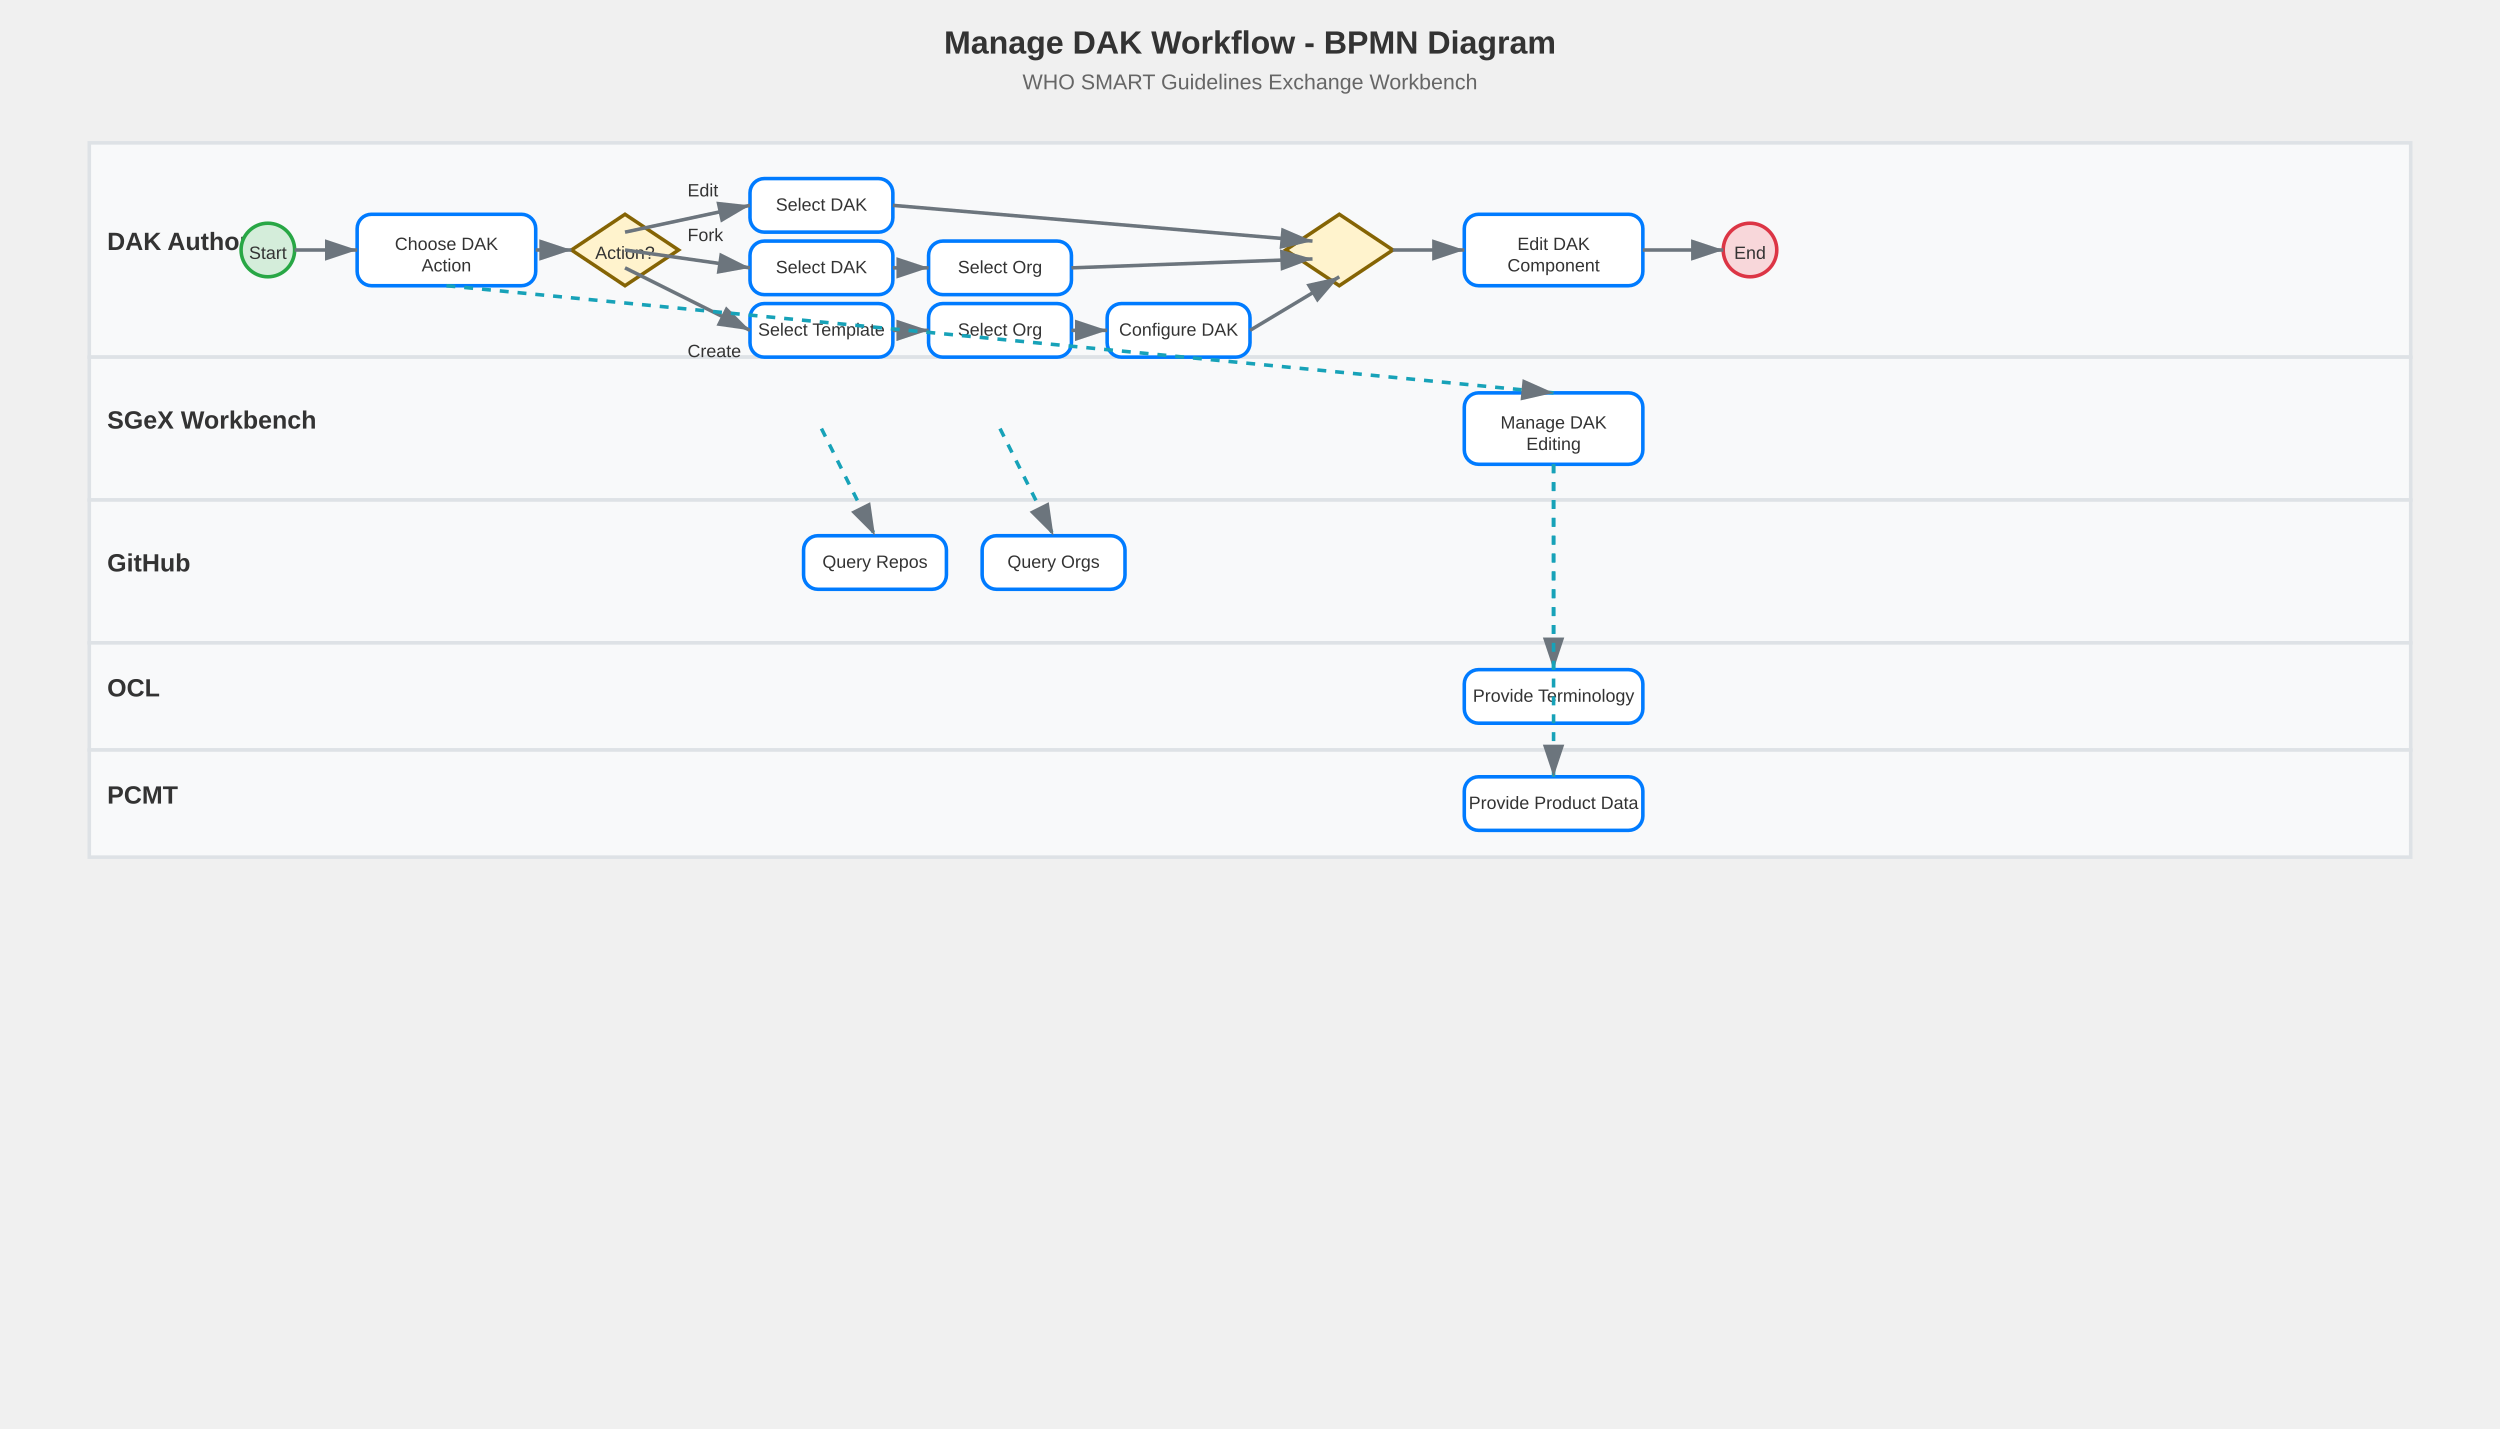
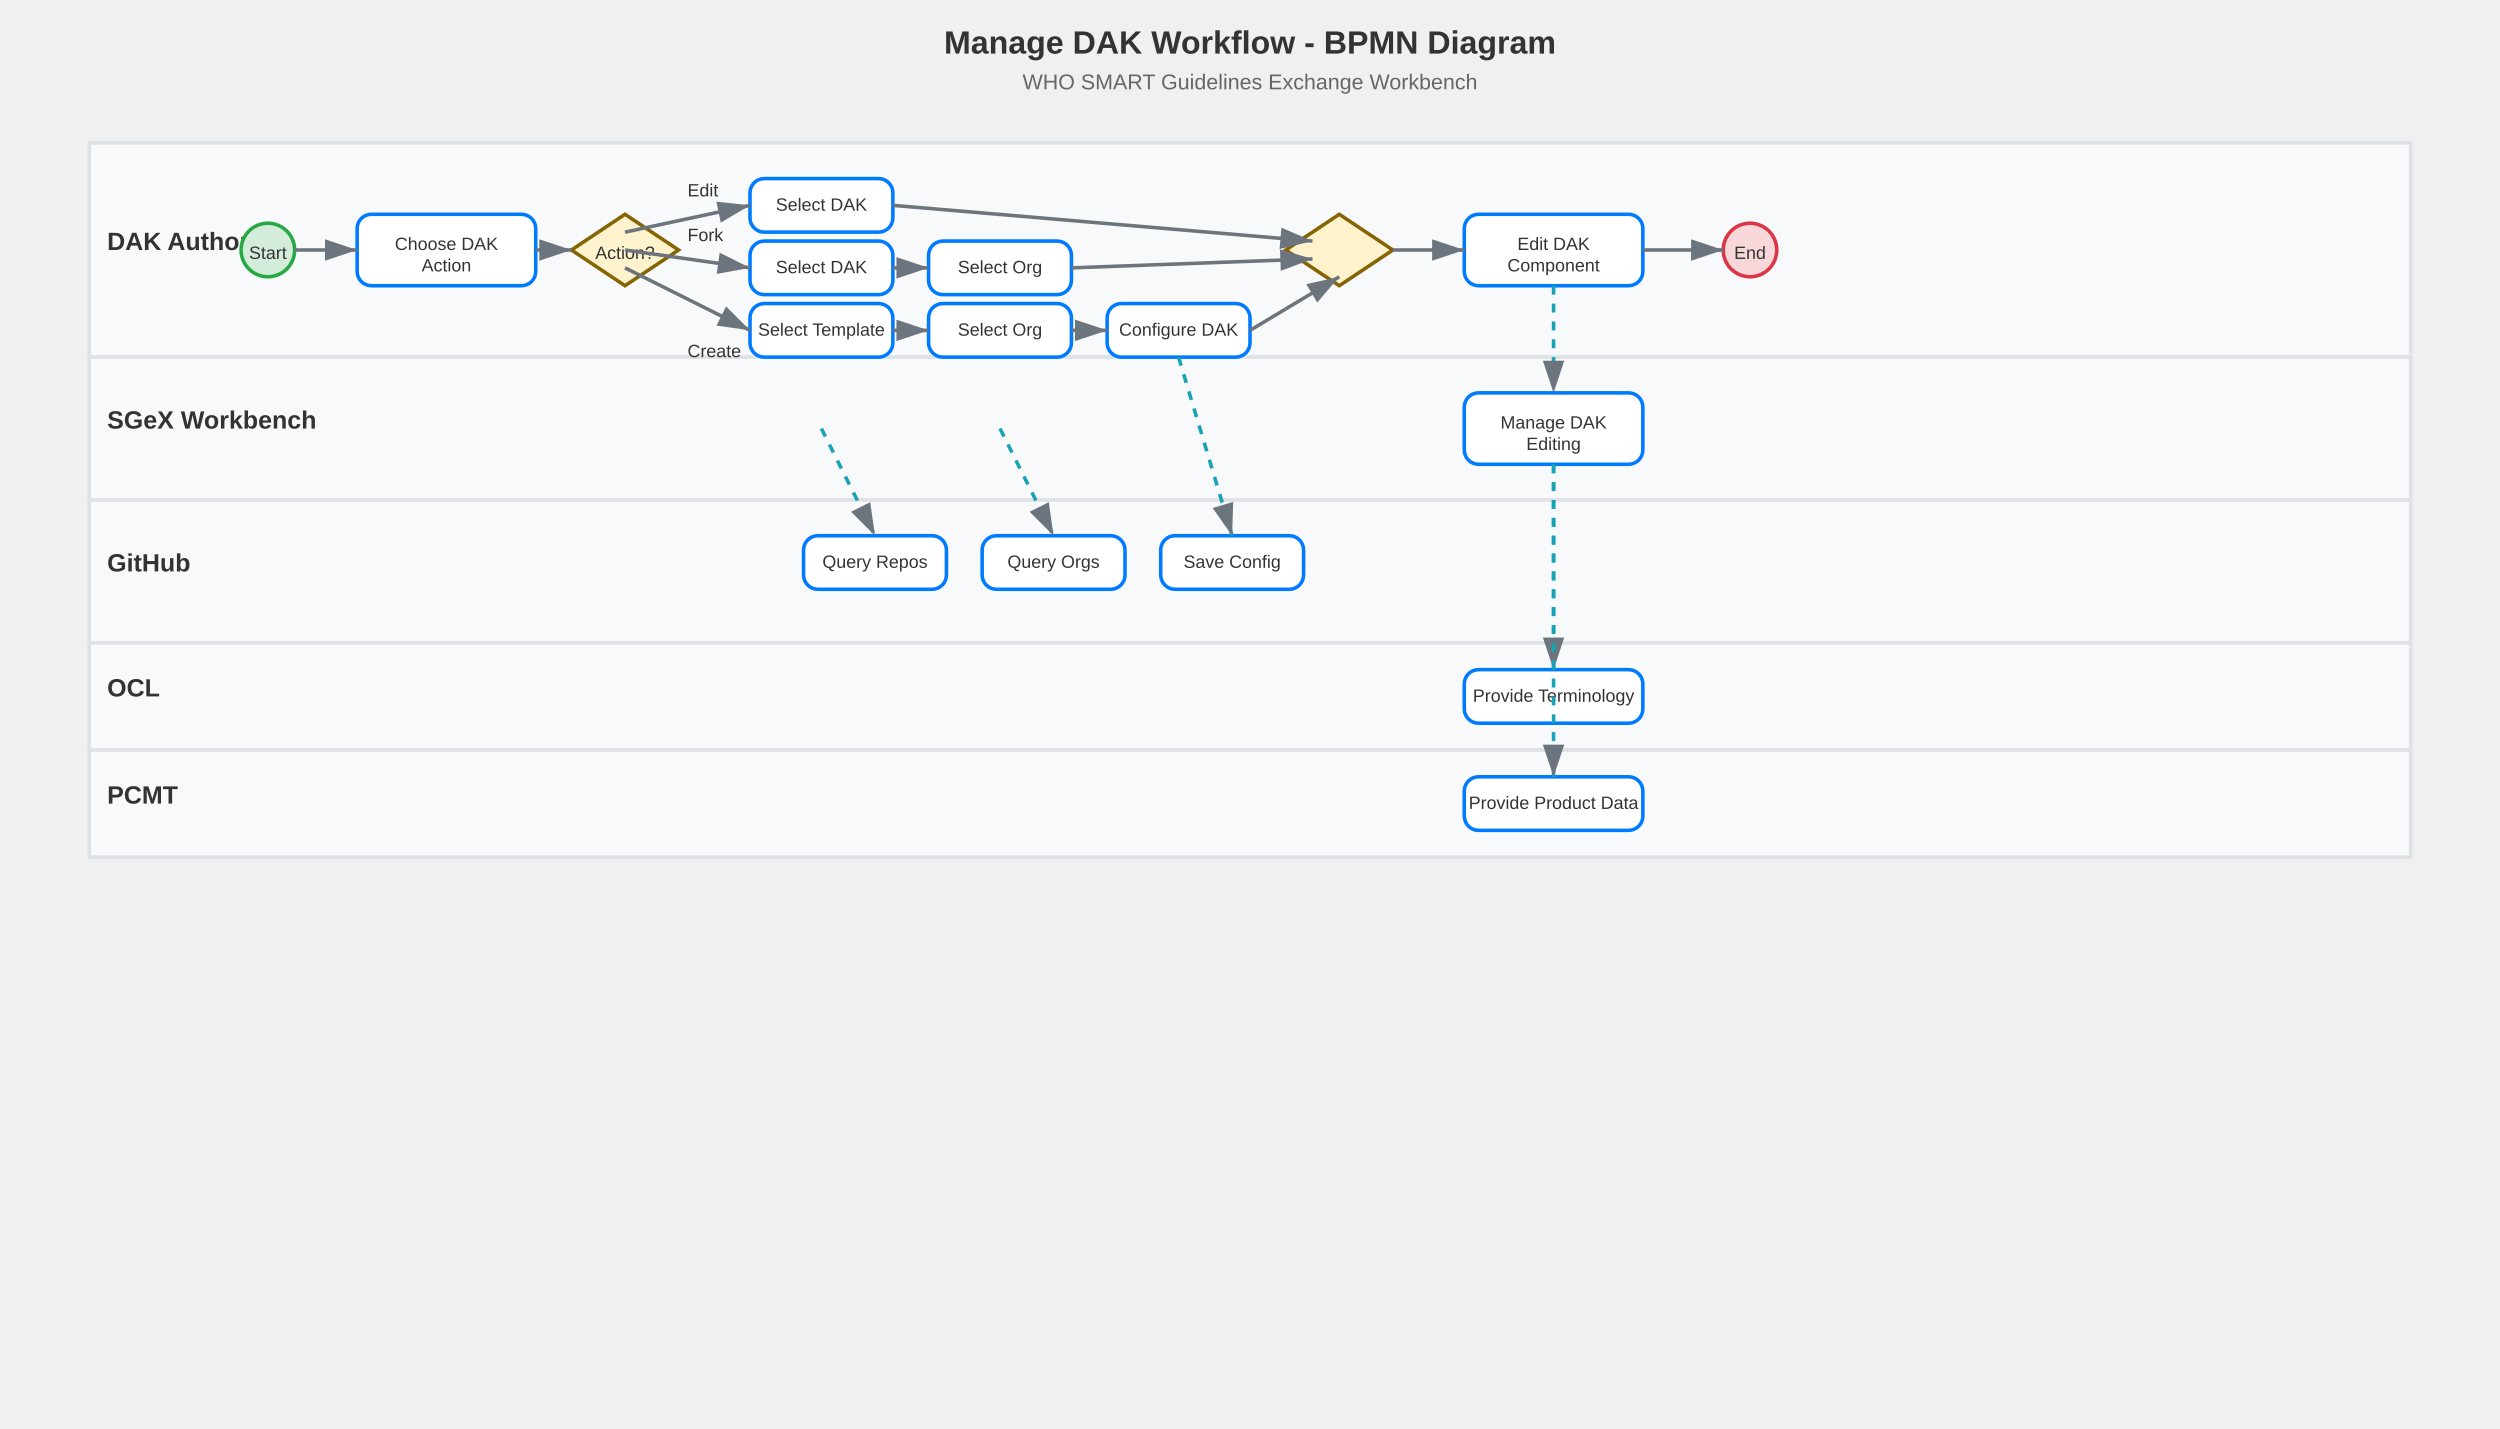
<svg xmlns="http://www.w3.org/2000/svg" width="1400" height="800" viewBox="0 0 1400 800">
  <defs>
    <style>
      .title { font-family: Arial, sans-serif; font-size: 18px; font-weight: bold; fill: #333; }
      .subtitle { font-family: Arial, sans-serif; font-size: 12px; fill: #666; }
      .lane-title { font-family: Arial, sans-serif; font-size: 14px; font-weight: bold; fill: #333; }
      .task-text { font-family: Arial, sans-serif; font-size: 10px; fill: #333; }
      .lane { fill: #f8f9fa; stroke: #dee2e6; stroke-width: 2; }
      .task { fill: #ffffff; stroke: #007bff; stroke-width: 2; rx: 8; }
      .gateway { fill: #fff3cd; stroke: #856404; stroke-width: 2; }
      .start-event { fill: #d4edda; stroke: #28a745; stroke-width: 2; }
      .end-event { fill: #f8d7da; stroke: #dc3545; stroke-width: 2; }
      .flow { stroke: #6c757d; stroke-width: 2; fill: none; marker-end: url(#arrow); }
      .message-flow { stroke: #17a2b8; stroke-width: 2; stroke-dasharray: 5,5; fill: none; marker-end: url(#arrow); }
    </style>
    <marker id="arrow" markerWidth="10" markerHeight="10" refX="9" refY="3" orient="auto">
      <path d="M0,0 L0,6 L9,3 z" fill="#6c757d" />
    </marker>
  </defs>
  <text x="700" y="30" class="title" text-anchor="middle">Manage DAK Workflow - BPMN Diagram</text>
  <text x="700" y="50" class="subtitle" text-anchor="middle">WHO SMART Guidelines Exchange Workbench</text>
  <rect x="50" y="80" width="1300" height="120" class="lane" />
  <text x="60" y="140" class="lane-title">DAK Author</text>
  <rect x="50" y="200" width="1300" height="80" class="lane" />
  <text x="60" y="240" class="lane-title">SGeX Workbench</text>
  <rect x="50" y="280" width="1300" height="80" class="lane" />
  <text x="60" y="320" class="lane-title">GitHub</text>
  <rect x="50" y="360" width="1300" height="60" class="lane" />
  <text x="60" y="390" class="lane-title">OCL</text>
  <rect x="50" y="420" width="1300" height="60" class="lane" />
  <text x="60" y="450" class="lane-title">PCMT</text>
  <circle cx="150" cy="140" r="15" class="start-event" />
  <text x="150" y="145" class="task-text" text-anchor="middle">Start</text>
  <rect x="200" y="120" width="100" height="40" class="task" />
  <text x="250" y="140" class="task-text" text-anchor="middle">Choose DAK</text>
  <text x="250" y="152" class="task-text" text-anchor="middle">Action</text>
  <polygon points="350,120 380,140 350,160 320,140" class="gateway" />
  <text x="350" y="145" class="task-text" text-anchor="middle">Action?</text>
  <rect x="420" y="100" width="80" height="30" class="task" />
  <text x="460" y="118" class="task-text" text-anchor="middle">Select DAK</text>
  <rect x="420" y="135" width="80" height="30" class="task" />
  <text x="460" y="153" class="task-text" text-anchor="middle">Select DAK</text>
  <rect x="520" y="135" width="80" height="30" class="task" />
  <text x="560" y="153" class="task-text" text-anchor="middle">Select Org</text>
  <rect x="420" y="170" width="80" height="30" class="task" />
  <text x="460" y="188" class="task-text" text-anchor="middle">Select Template</text>
  <rect x="520" y="170" width="80" height="30" class="task" />
  <text x="560" y="188" class="task-text" text-anchor="middle">Select Org</text>
  <rect x="620" y="170" width="80" height="30" class="task" />
  <text x="660" y="188" class="task-text" text-anchor="middle">Configure DAK</text>
  <polygon points="750,120 780,140 750,160 720,140" class="gateway" />
  <rect x="820" y="120" width="100" height="40" class="task" />
  <text x="870" y="140" class="task-text" text-anchor="middle">Edit DAK</text>
  <text x="870" y="152" class="task-text" text-anchor="middle">Component</text>
  <circle cx="980" cy="140" r="15" class="end-event" />
  <text x="980" y="145" class="task-text" text-anchor="middle">End</text>
  <rect x="820" y="220" width="100" height="40" class="task" />
  <text x="870" y="240" class="task-text" text-anchor="middle">Manage DAK</text>
  <text x="870" y="252" class="task-text" text-anchor="middle">Editing</text>
  <rect x="450" y="300" width="80" height="30" class="task" />
  <text x="490" y="318" class="task-text" text-anchor="middle">Query Repos</text>
  <rect x="550" y="300" width="80" height="30" class="task" />
  <text x="590" y="318" class="task-text" text-anchor="middle">Query Orgs</text>
+   <rect x="650" y="300" width="80" height="30" class="task" />
+   <text x="690" y="318" class="task-text" text-anchor="middle">Save Config</text>
  <rect x="820" y="375" width="100" height="30" class="task" />
  <text x="870" y="393" class="task-text" text-anchor="middle">Provide Terminology</text>
  <rect x="820" y="435" width="100" height="30" class="task" />
  <text x="870" y="453" class="task-text" text-anchor="middle">Provide Product Data</text>
  <line x1="165" y1="140" x2="200" y2="140" class="flow" />
  <line x1="300" y1="140" x2="320" y2="140" class="flow" />
  <line x1="350" y1="130" x2="420" y2="115" class="flow" />
  <line x1="500" y1="115" x2="735" y2="135" class="flow" />
  <line x1="350" y1="140" x2="420" y2="150" class="flow" />
  <line x1="500" y1="150" x2="520" y2="150" class="flow" />
  <line x1="600" y1="150" x2="735" y2="145" class="flow" />
  <line x1="350" y1="150" x2="420" y2="185" class="flow" />
  <line x1="500" y1="185" x2="520" y2="185" class="flow" />
  <line x1="600" y1="185" x2="620" y2="185" class="flow" />
  <line x1="700" y1="185" x2="750" y2="155" class="flow" />
  <line x1="780" y1="140" x2="820" y2="140" class="flow" />
  <line x1="920" y1="140" x2="965" y2="140" class="flow" />
-   <line x1="250" y1="160" x2="870" y2="220" class="message-flow" />
+   <line x1="870" y1="160" x2="870" y2="220" class="message-flow" />
  <line x1="460" y1="240" x2="490" y2="300" class="message-flow" />
  <line x1="560" y1="240" x2="590" y2="300" class="message-flow" />
+   <line x1="660" y1="200" x2="690" y2="300" class="message-flow" />
  <line x1="870" y1="260" x2="870" y2="375" class="message-flow" />
  <line x1="870" y1="260" x2="870" y2="435" class="message-flow" />
  <text x="385" y="110" class="task-text">Edit</text>
  <text x="385" y="135" class="task-text">Fork</text>
  <text x="385" y="200" class="task-text">Create</text>
</svg>
